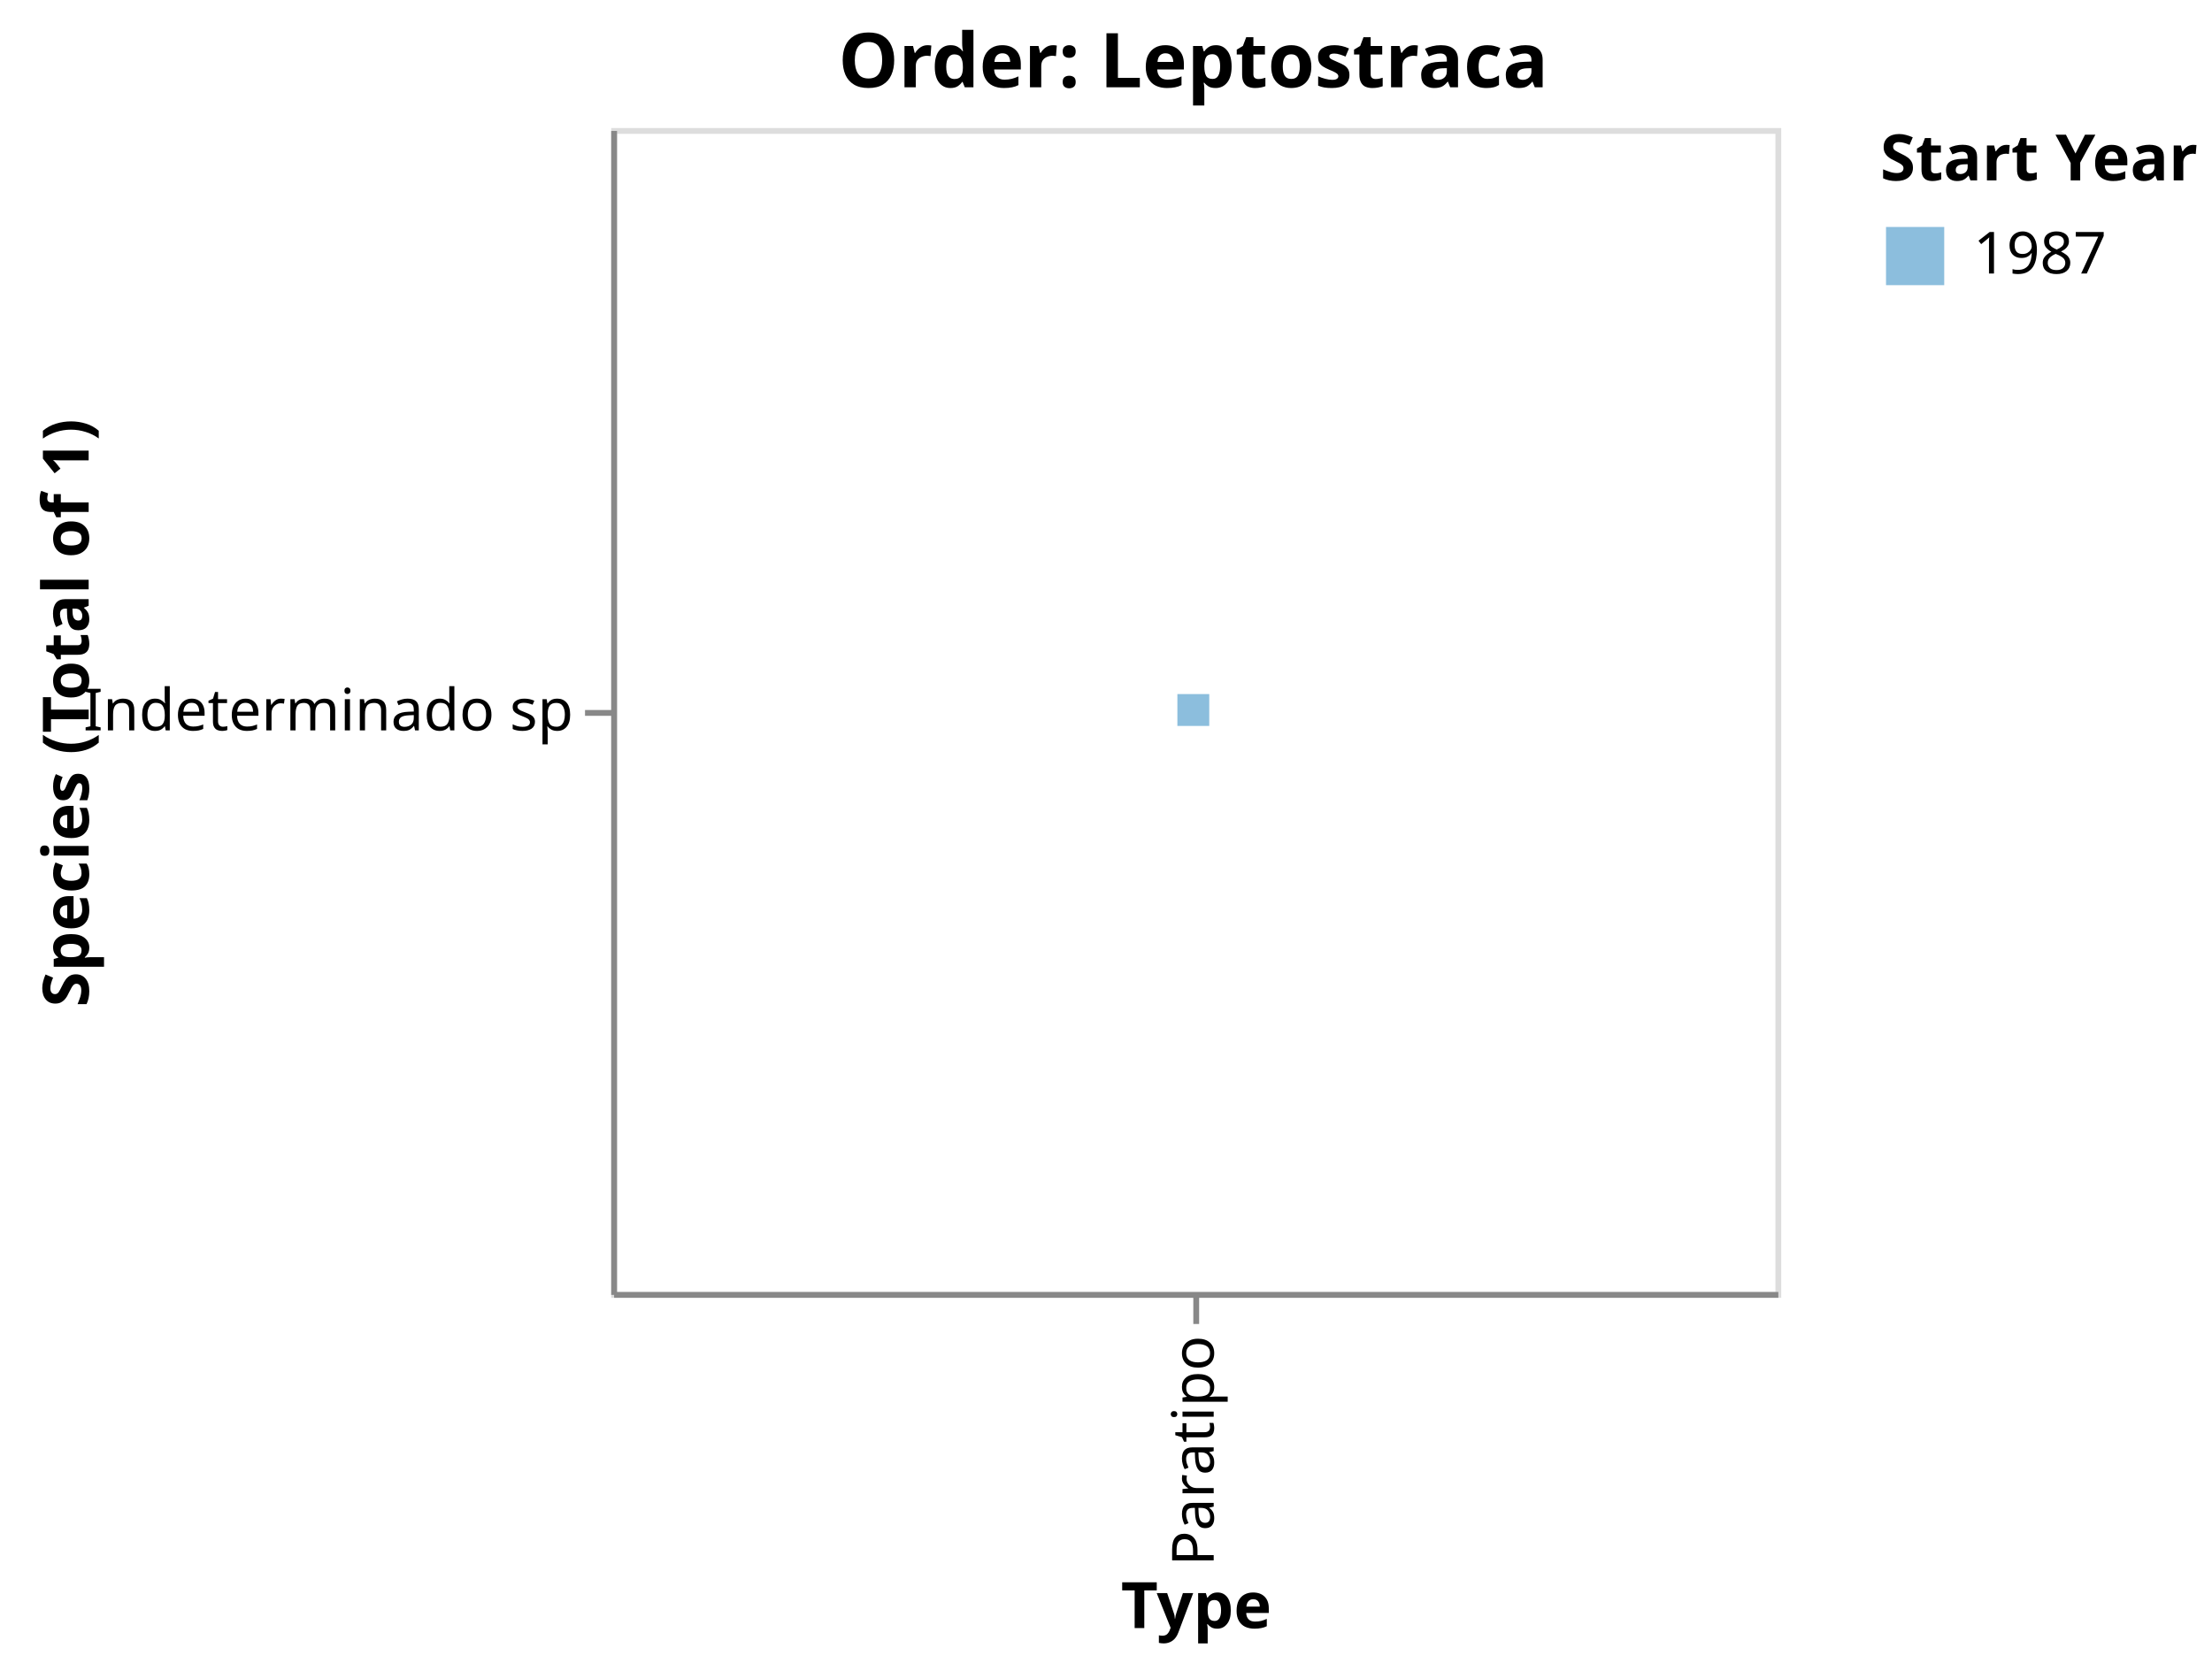
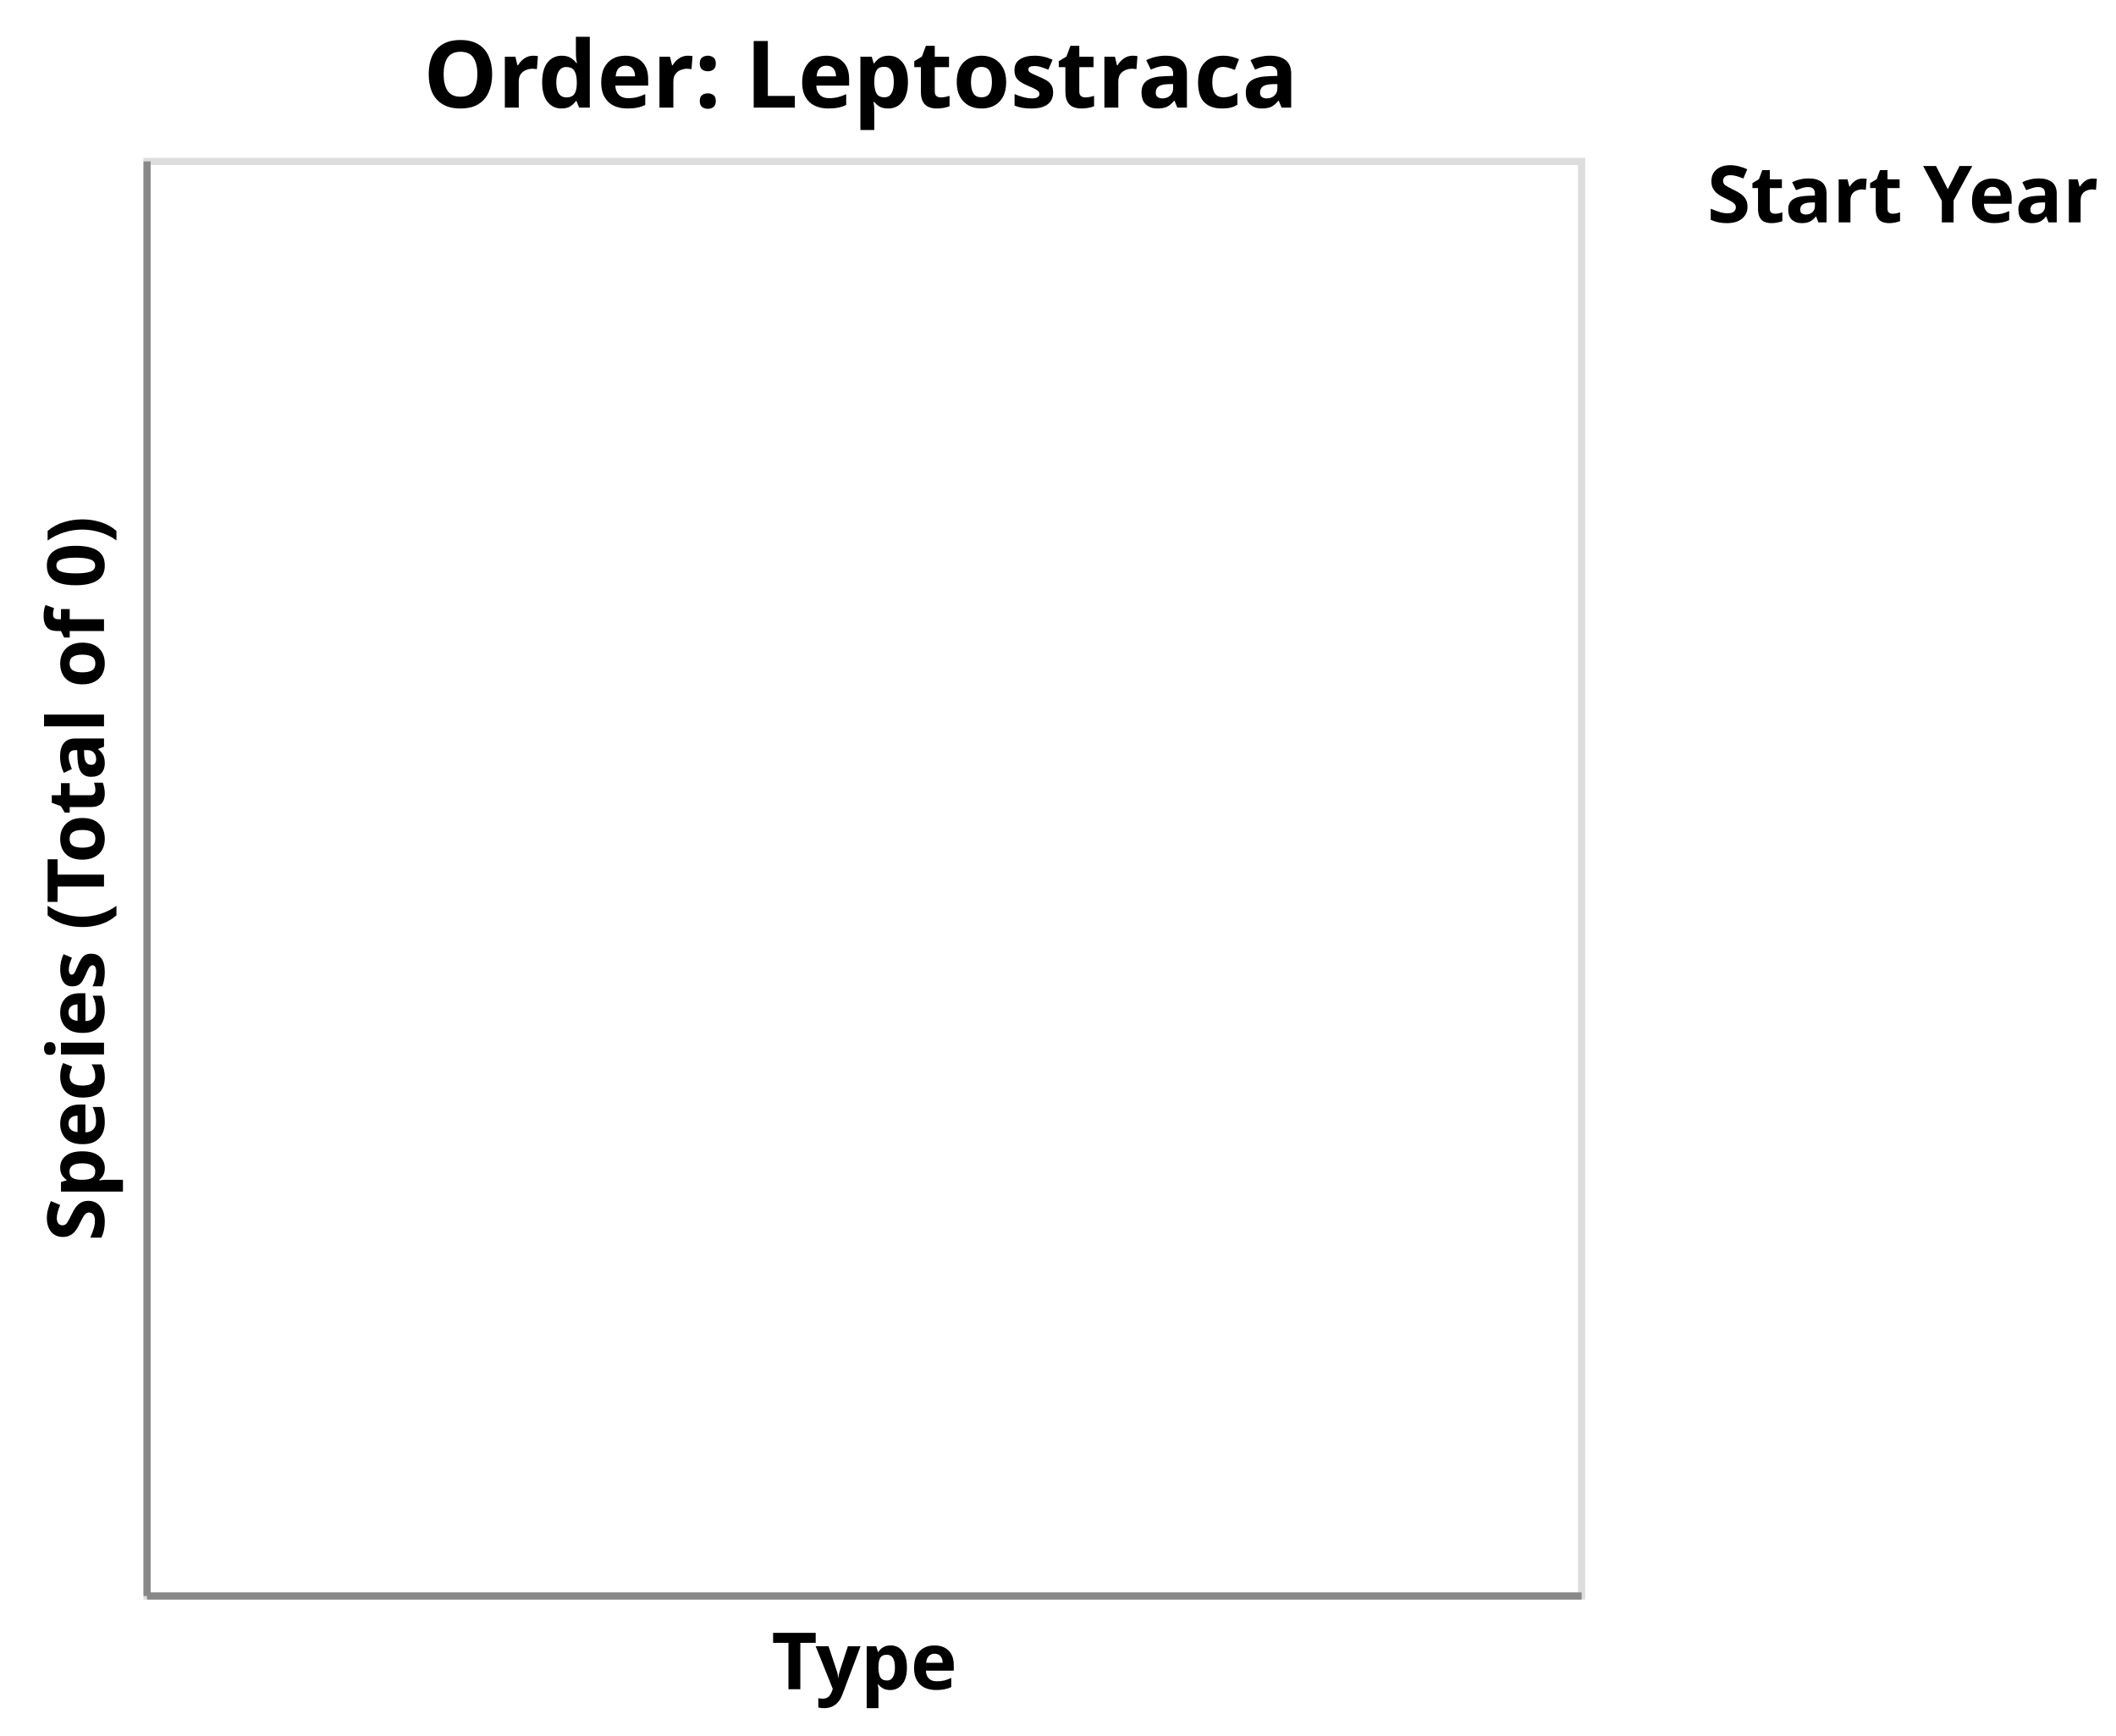
- <svg xmlns="http://www.w3.org/2000/svg" class="marks" width="380" height="287" viewBox="0 0 380 287" version="1.1">
-   <g transform="translate(105,22)">
+ <svg xmlns="http://www.w3.org/2000/svg" class="marks" width="295" height="242" viewBox="0 0 295 242" version="1.1">
+   <g transform="translate(20,22)">
    <g class="mark-group role-frame root">
      <g transform="translate(0,0)">
        <path class="background" d="M0.5,0.5h200v200h-200Z" style="fill: none; stroke: #ddd;" />
        <g>
-           <g class="mark-symbol role-mark marks">
-             <path transform="translate(100,100)" d="M-2.739,-2.739h5.477v5.477h-5.477Z" style="fill: rgb(91, 163, 207); stroke-width: 2; opacity: 0.7;" />
-           </g>
+           <g class="mark-symbol role-mark marks" />
          <g class="mark-group role-legend">
            <g transform="translate(218,0)">
-               <path class="background" d="M0,0h52v27h-52Z" style="pointer-events: none; fill: none;" />
+               <path class="background" d="M0,0h52v11h-52Z" style="pointer-events: none; fill: none;" />
              <g>
                <g class="mark-group role-legend-entry">
                  <g transform="translate(0,16)">
                    <path class="background" d="M0,0h0v0h0Z" style="pointer-events: none; fill: none;" />
                    <g>
-                       <g class="mark-group role-scope">
-                         <g transform="translate(0,0)">
-                           <path class="background" d="M0,0h38.246v11h-38.246Z" style="pointer-events: none; fill: none; opacity: 1;" />
-                           <g>
-                             <g class="mark-symbol role-legend-symbol" style="pointer-events: none;">
-                               <path transform="translate(6,6)" d="M-5,-5h10v10h-10Z" style="fill: rgb(91, 163, 207); stroke-width: 1.5; opacity: 0.7;" />
-                             </g>
-                             <g class="mark-text role-legend-label" style="pointer-events: none;">
-                               <text text-anchor="start" transform="translate(16,9)" style="font-family: sans-serif; font-size: 10px; fill: #000; opacity: 1;">1987</text>
-                             </g>
-                           </g>
-                           <path class="foreground" d="" style="pointer-events: none; display: none; fill: none;" />
-                         </g>
-                       </g>
+                       <g class="mark-group role-scope" />
                    </g>
                    <path class="foreground" d="" style="pointer-events: none; display: none; fill: none;" />
                  </g>
                </g>
                <g class="mark-text role-legend-title" style="pointer-events: none;">
                  <text text-anchor="start" transform="translate(0,9)" style="font-family: sans-serif; font-size: 11px; font-weight: bold; fill: #000; opacity: 1;">Start Year</text>
                </g>
              </g>
              <path class="foreground" d="" style="pointer-events: none; display: none; fill: none;" />
            </g>
          </g>
          <g class="mark-group role-title">
            <g transform="translate(100,-17)">
              <path class="background" d="M0,0h0v0h0Z" style="pointer-events: none; fill: none;" />
              <g>
                <g class="mark-text role-title-text" style="pointer-events: none;">
                  <text text-anchor="middle" transform="translate(0,10)" style="font-family: sans-serif; font-size: 13px; font-weight: bold; fill: #000; opacity: 1;">Order: Leptostraca</text>
                </g>
              </g>
              <path class="foreground" d="" style="pointer-events: none; display: none; fill: none;" />
            </g>
          </g>
          <g class="mark-group role-axis">
            <g transform="translate(0.5,200.5)">
              <path class="background" d="M0,0h0v0h0Z" style="pointer-events: none; fill: none;" />
              <g>
-                 <g class="mark-rule role-axis-tick" style="pointer-events: none;">
-                   <line transform="translate(100,0)" x2="0" y2="5" style="fill: none; stroke: #888; stroke-width: 1; opacity: 1;" />
-                 </g>
-                 <g class="mark-text role-axis-label" style="pointer-events: none;">
-                   <text text-anchor="end" transform="translate(100,7) rotate(270) translate(0,3)" style="font-family: sans-serif; font-size: 10px; fill: #000; opacity: 1;">Paratipo</text>
-                 </g>
+                 <g class="mark-rule role-axis-tick" style="pointer-events: none;" />
+                 <g class="mark-text role-axis-label" style="pointer-events: none;" />
                <g class="mark-rule role-axis-domain" style="pointer-events: none;">
                  <line transform="translate(0,0)" x2="200" y2="0" style="fill: none; stroke: #888; stroke-width: 1; opacity: 1;" />
                </g>
                <g class="mark-text role-axis-title" style="pointer-events: none;">
-                   <text text-anchor="middle" transform="translate(100,57.24609)" style="font-family: sans-serif; font-size: 11px; font-weight: bold; fill: #000; opacity: 1;">Type</text>
+                   <text text-anchor="middle" transform="translate(100,13)" style="font-family: sans-serif; font-size: 11px; font-weight: bold; fill: #000; opacity: 1;">Type</text>
                </g>
              </g>
              <path class="foreground" d="" style="pointer-events: none; display: none; fill: none;" />
            </g>
          </g>
          <g class="mark-group role-axis">
            <g transform="translate(0.5,0.5)">
              <path class="background" d="M0,0h0v0h0Z" style="pointer-events: none; fill: none;" />
              <g>
-                 <g class="mark-rule role-axis-tick" style="pointer-events: none;">
-                   <line transform="translate(0,100)" x2="-5" y2="0" style="fill: none; stroke: #888; stroke-width: 1; opacity: 1;" />
-                 </g>
-                 <g class="mark-text role-axis-label" style="pointer-events: none;">
-                   <text text-anchor="end" transform="translate(-7,103)" style="font-family: sans-serif; font-size: 10px; fill: #000; opacity: 1;">Indeterminado sp</text>
-                 </g>
+                 <g class="mark-rule role-axis-tick" style="pointer-events: none;" />
+                 <g class="mark-text role-axis-label" style="pointer-events: none;" />
                <g class="mark-rule role-axis-domain" style="pointer-events: none;">
                  <line transform="translate(0,0)" x2="0" y2="200" style="fill: none; stroke: #888; stroke-width: 1; opacity: 1;" />
                </g>
                <g class="mark-text role-axis-title" style="pointer-events: none;">
-                   <text text-anchor="middle" transform="translate(-88.27051,100) rotate(-90) translate(0,-2)" style="font-family: sans-serif; font-size: 11px; font-weight: bold; fill: #000; opacity: 1;">Species (Total of 1)</text>
+                   <text text-anchor="middle" transform="translate(-4,100) rotate(-90) translate(0,-2)" style="font-family: sans-serif; font-size: 11px; font-weight: bold; fill: #000; opacity: 1;">Species (Total of 0)</text>
                </g>
              </g>
              <path class="foreground" d="" style="pointer-events: none; display: none; fill: none;" />
            </g>
          </g>
        </g>
        <path class="foreground" d="" style="display: none; fill: none;" />
      </g>
    </g>
  </g>
</svg>
